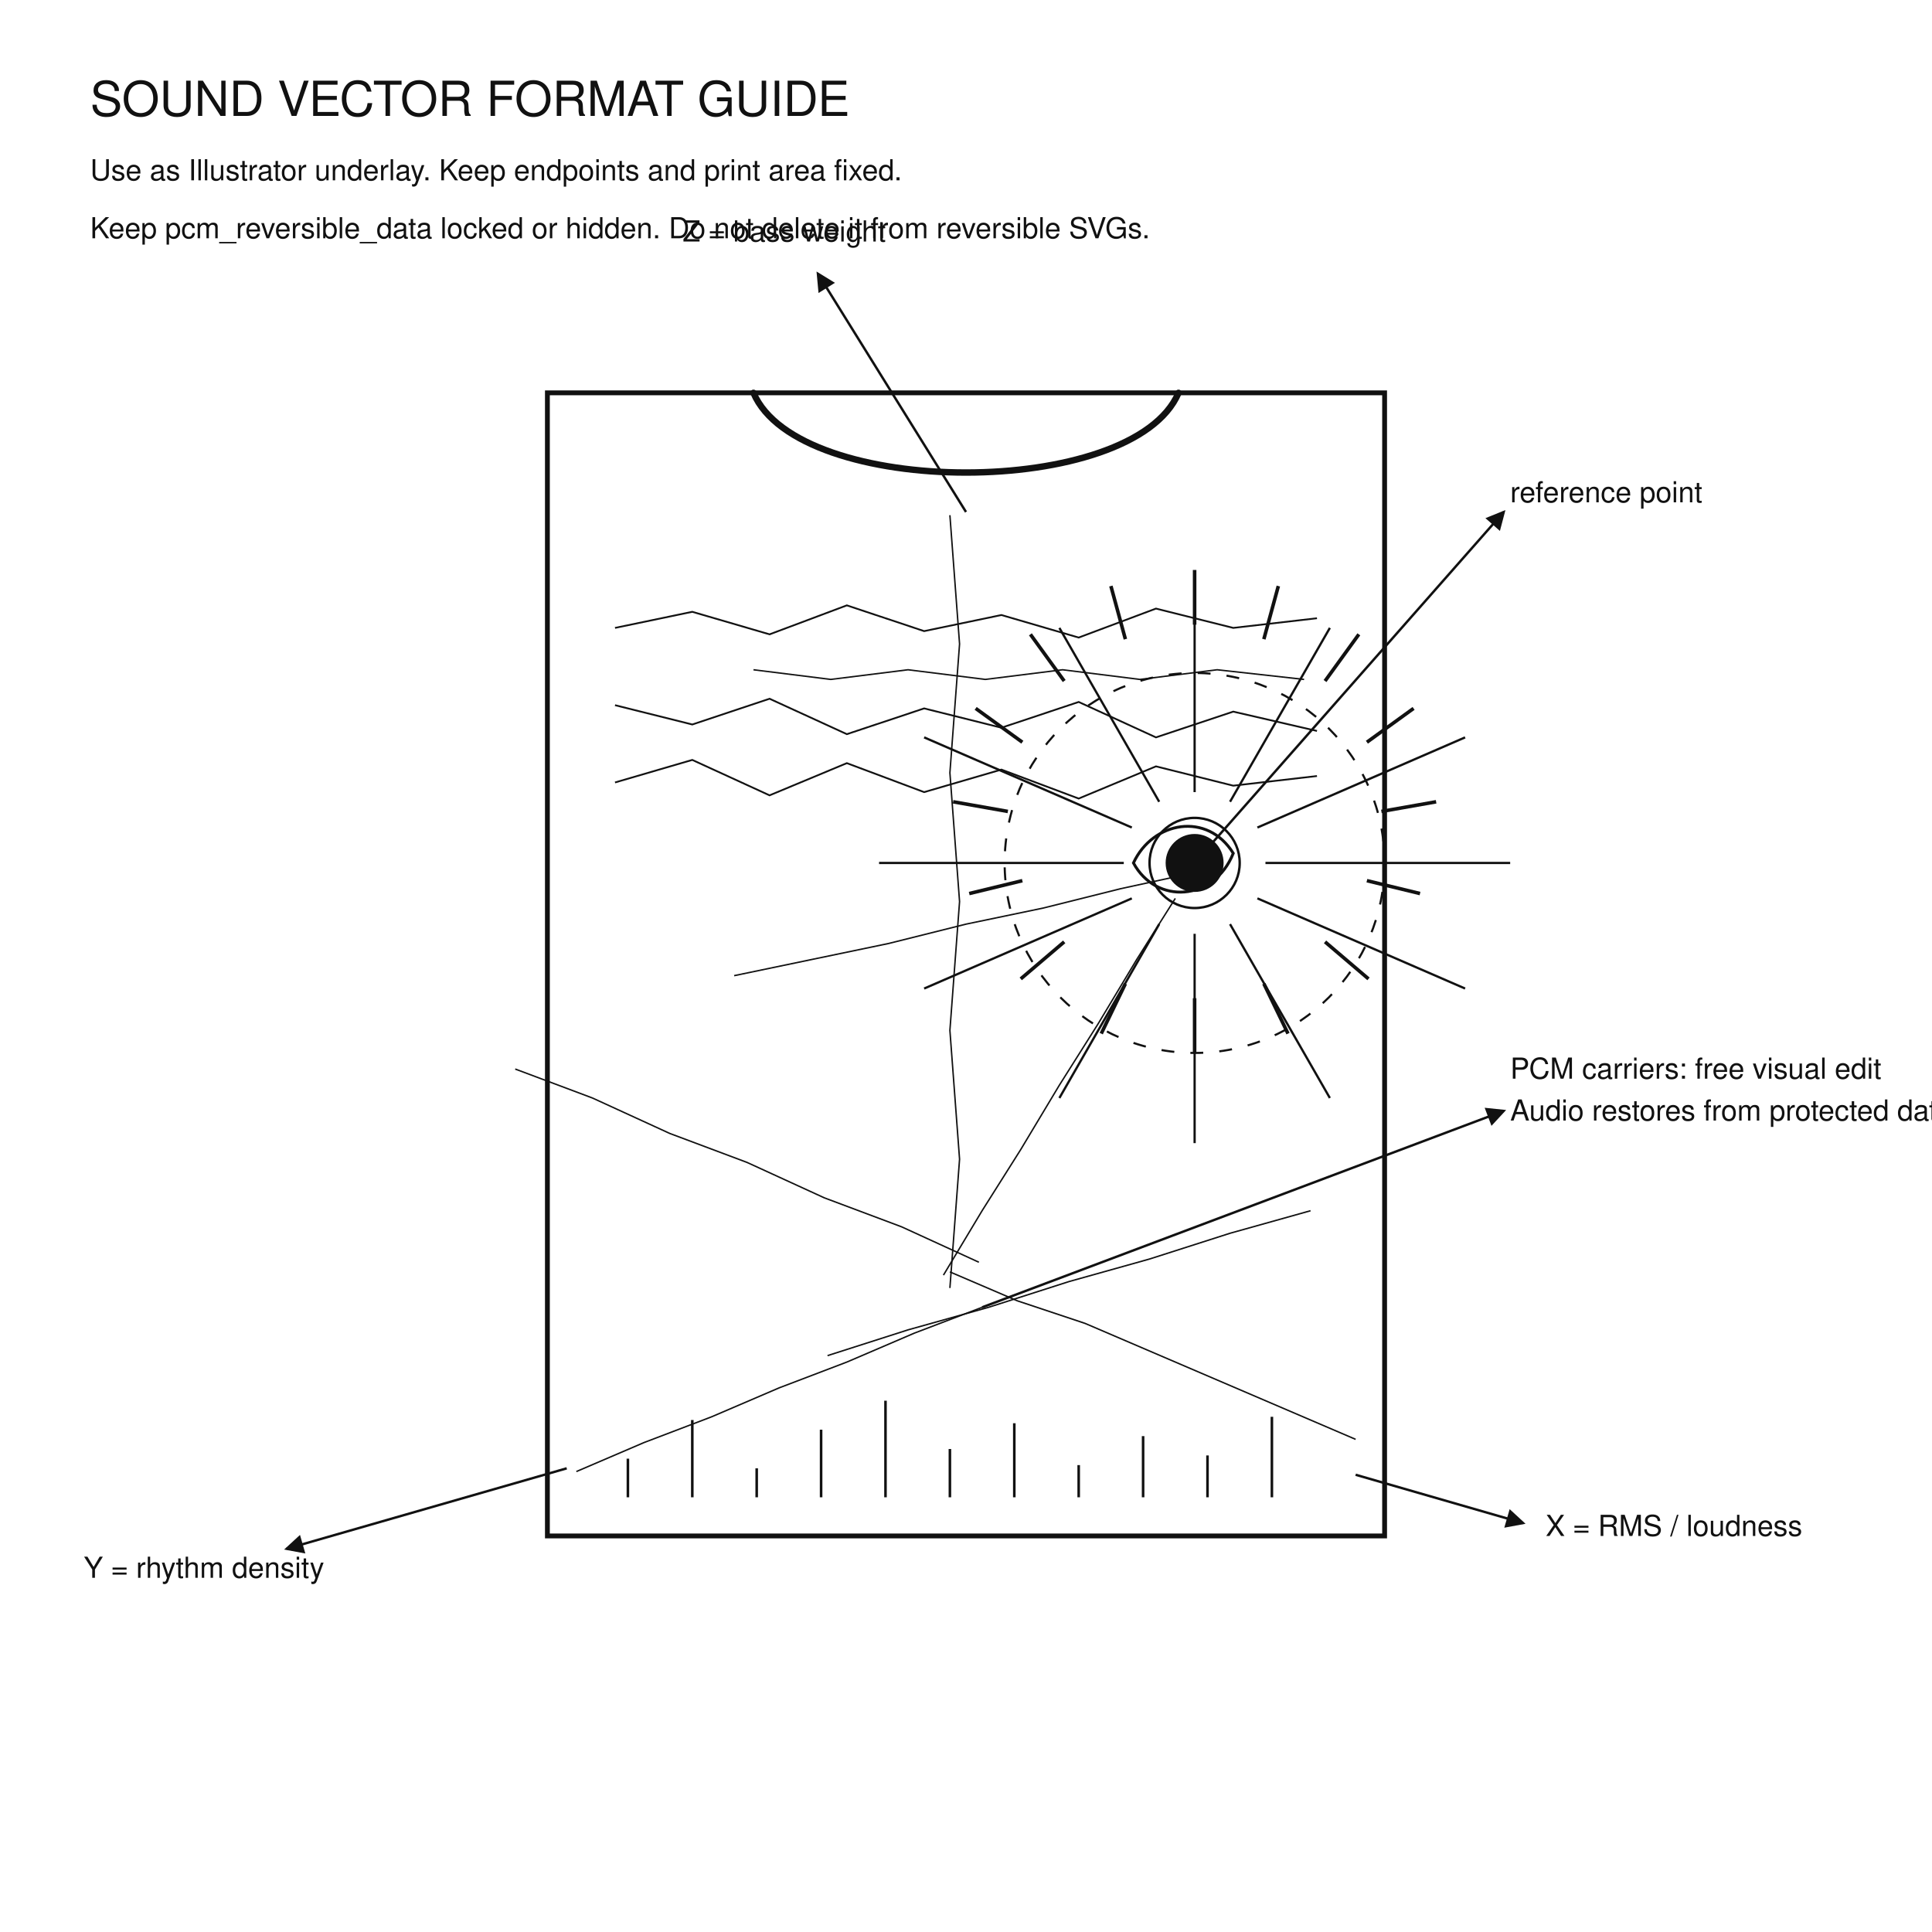
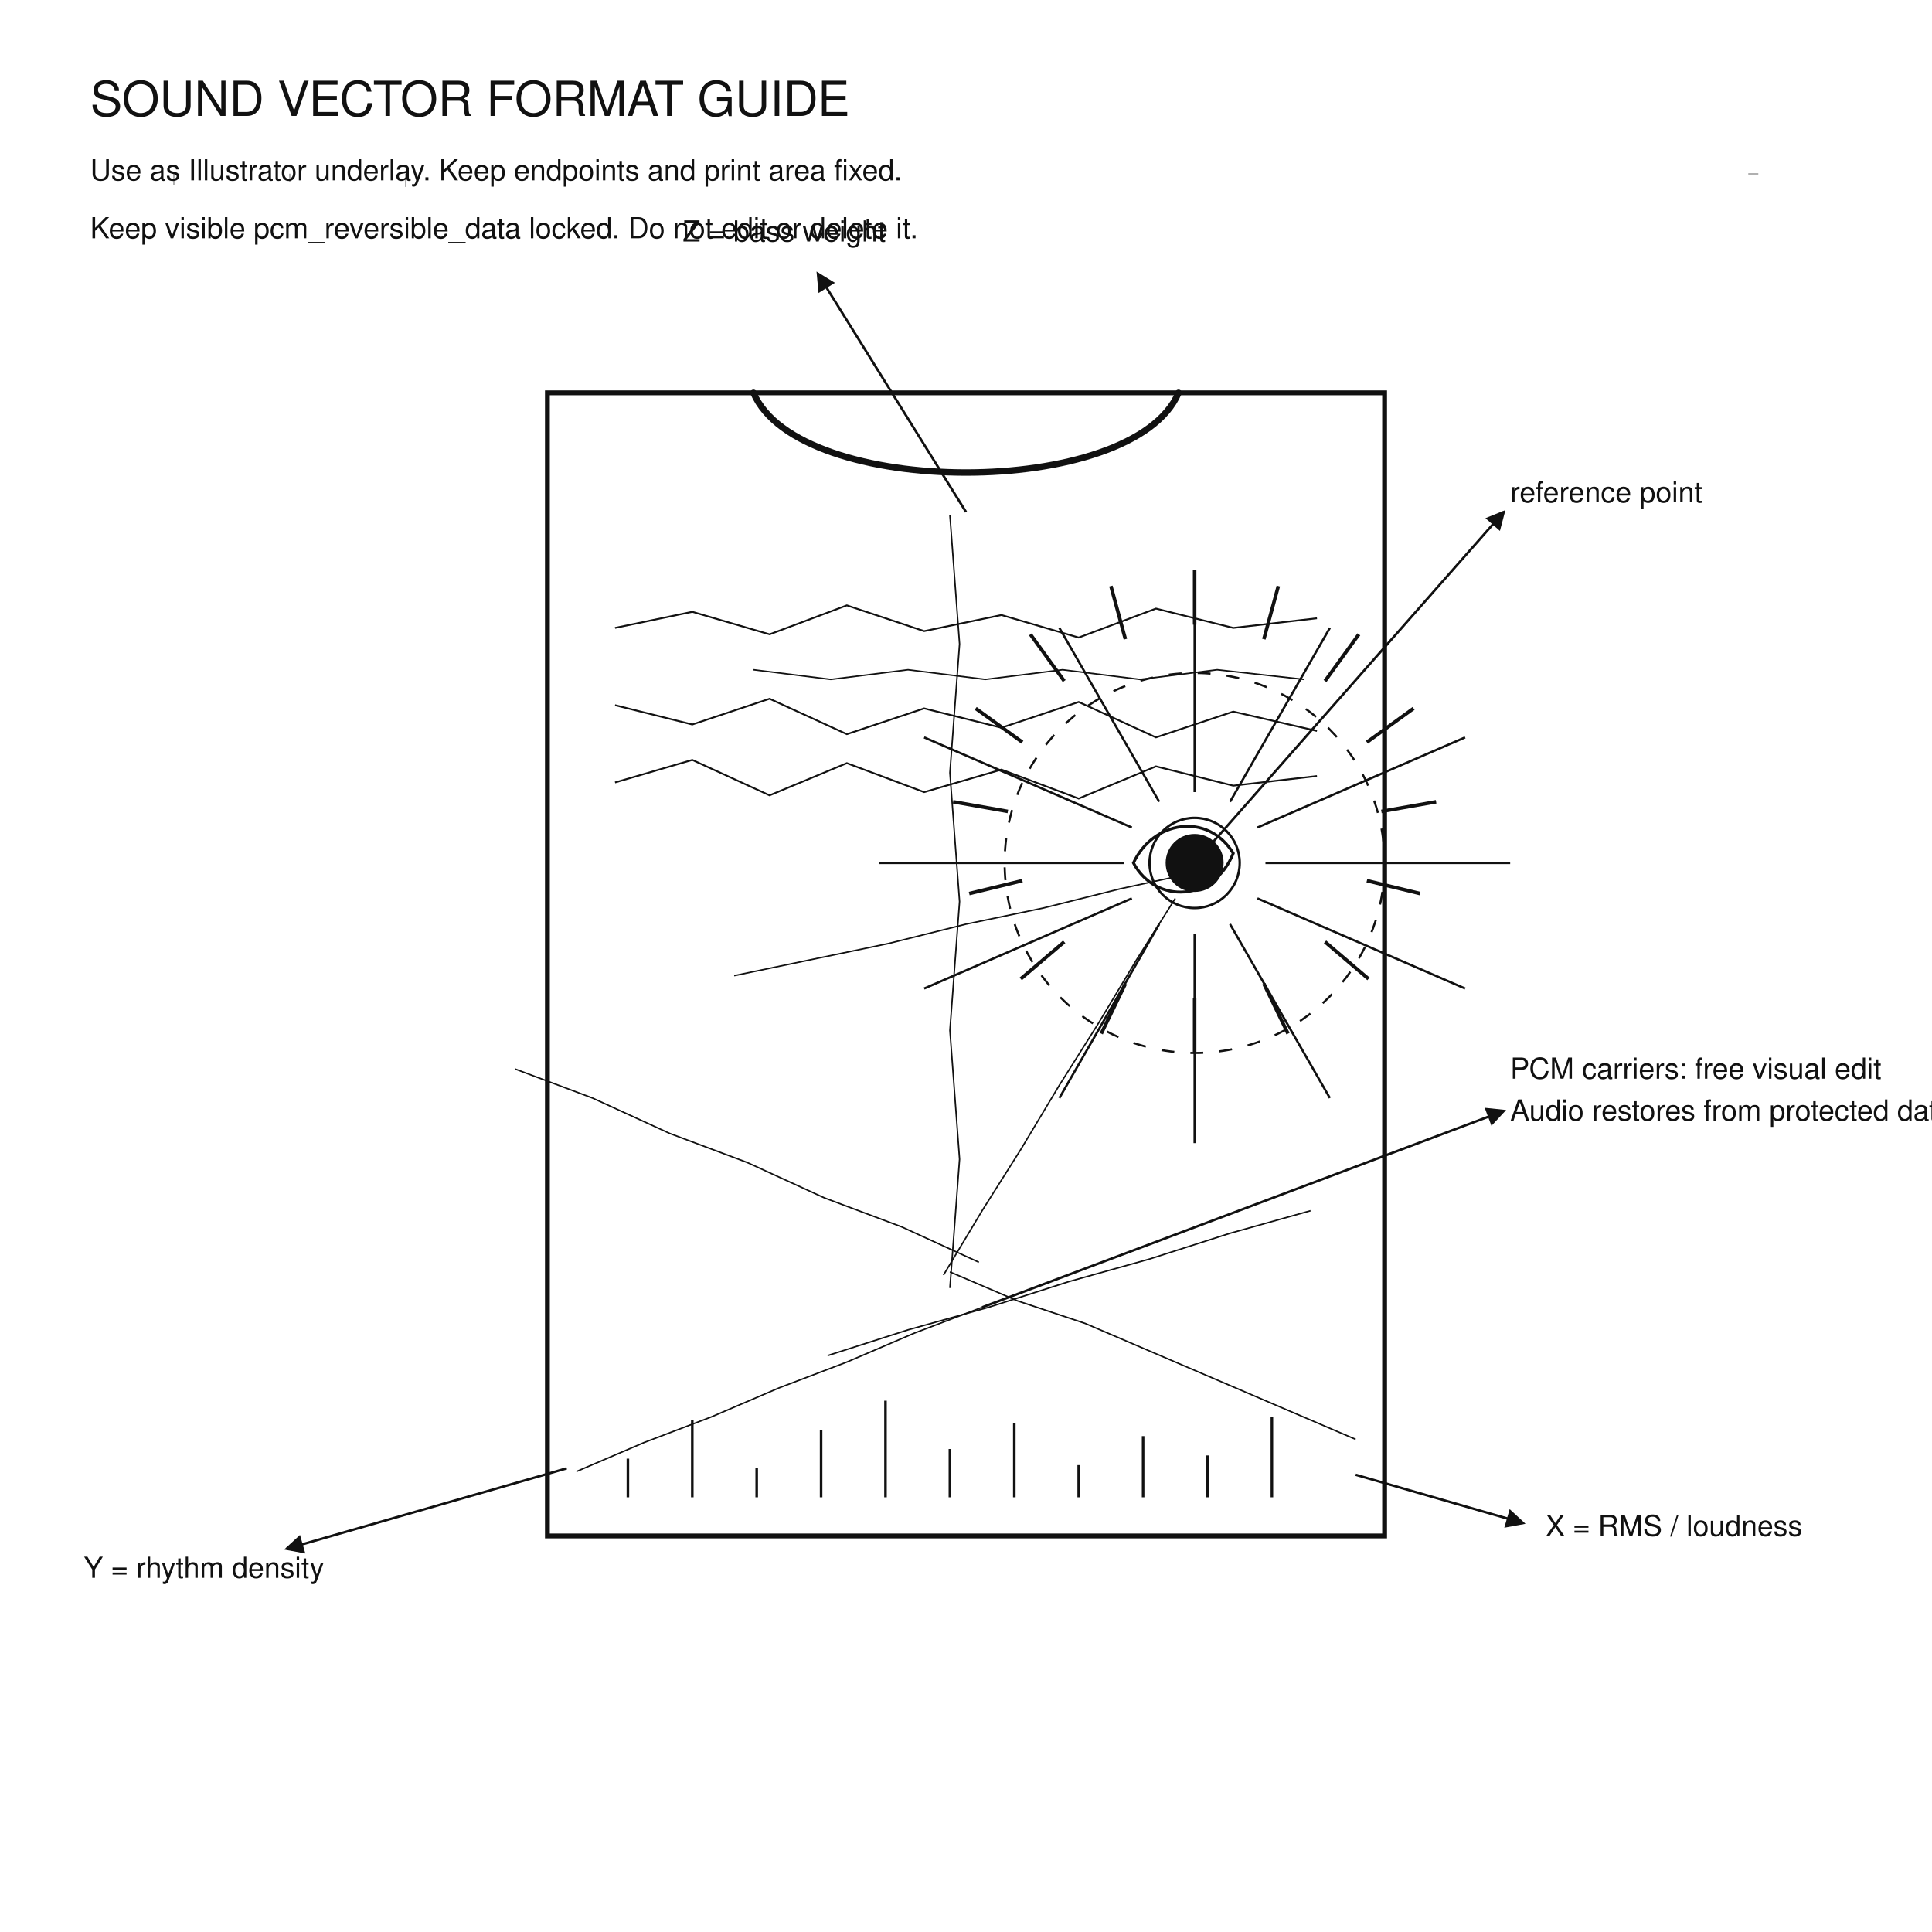
<svg xmlns="http://www.w3.org/2000/svg" viewBox="0 0 1200 1200" role="img" aria-labelledby="title desc">
  <defs>
    <marker id="arrow" viewBox="0 0 12 12" refX="10.4" refY="6" markerWidth="8" markerHeight="8" orient="auto">
      <path d="M0 0 L12 6 L0 12 Z" fill="#111" />
    </marker>
  </defs>
  <g id="print_area" data-layer="print_area">
    <rect x="340" y="244" width="520" height="710" fill="none" stroke="#111" stroke-width="3" />
    <path d="M468 244 C496 310 704 310 732 244" fill="none" stroke="#111" stroke-width="4" stroke-linecap="round" />
  </g>
  <g id="axis_structure" data-layer="axis_structure" display="none" aria-hidden="true">
    <circle cx="600" cy="800" r="8" fill="#111" />
    <path d="M600 800 L842 916" fill="none" stroke="#111" stroke-width="3" marker-end="url(#arrow)" data-axis="x-rms" />
    <path d="M600 800 L352 912" fill="none" stroke="#111" stroke-width="3" marker-end="url(#arrow)" data-axis="y-rhythm" />
    <path d="M600 800 L600 318" fill="none" stroke="#111" stroke-width="4.5" marker-end="url(#arrow)" data-axis="z-bass" />
    <path d="M600 800 L308 682" fill="none" stroke="#111" stroke-width="2.8" marker-end="url(#arrow)" data-axis="time" />
    <path d="M600 800 L742 536" fill="none" stroke="#111" stroke-width="5" marker-end="url(#arrow)" data-axis="r-composite" />
    <path d="M456 612 L742 536" fill="none" stroke="#111" stroke-width="2.5" marker-end="url(#arrow)" data-axis="theta-centroid" />
    <path d="M514 852 L814 758" fill="none" stroke="#111" stroke-width="2.5" marker-end="url(#arrow)" data-axis="phi-tempo" />
    <path d="M468 426 L810 426" fill="none" stroke="#111" stroke-width="2.5" marker-end="url(#arrow)" data-axis="chroma-ray" />
  </g>
  <g id="pcm_carriers" data-layer="pcm_carriers" data-encoding="editable-visual-carriers-v1" data-restoration-source="pcm_reversible_data">
    <path d="M590 790 L632 808 L674 822 L716 840 L758 858 L800 876 L842 894" fill="none" stroke="#111" stroke-width="0.9" data-pcm-axis="x-rms" />
    <path d="M610 812 L568 828 L526 846 L484 862 L442 880 L400 896 L358 914" fill="none" stroke="#111" stroke-width="0.9" data-pcm-axis="y-rhythm" />
    <path d="M590 800 L596 720 L590 640 L596 560 L590 480 L596 400 L590 320" fill="none" stroke="#111" stroke-width="0.9" data-pcm-axis="z-bass" />
    <path d="M608 784 L560 762 L512 744 L464 722 L416 704 L368 682 L320 664" fill="none" stroke="#111" stroke-width="0.9" data-pcm-axis="time" />
    <path d="M586 792 L610 752 L634 714 L658 674 L682 636 L706 596 L730 558" fill="none" stroke="#111" stroke-width="0.9" data-pcm-axis="r-composite" />
    <path d="M456 606 L504 596 L552 586 L600 574 L648 564 L696 552 L742 542" fill="none" stroke="#111" stroke-width="0.9" data-pcm-axis="theta-centroid" />
    <path d="M514 842 L564 826 L614 812 L664 796 L714 782 L764 766 L814 752" fill="none" stroke="#111" stroke-width="0.9" data-pcm-axis="phi-tempo" />
    <path d="M468 416 L516 422 L564 416 L612 422 L660 416 L708 422 L756 416 L810 422" fill="none" stroke="#111" stroke-width="0.9" data-pcm-axis="chroma-ray" />
  </g>
  <g id="waveform_guides" data-layer="waveform_guides">
    <path d="M382 390 L430 380 L478 394 L526 376 L574 392 L622 382 L670 396 L718 378 L766 390 L818 384" fill="none" stroke="#111" stroke-width="1.1" />
    <path d="M382 438 L430 450 L478 434 L526 456 L574 440 L622 452 L670 436 L718 458 L766 442 L818 454" fill="none" stroke="#111" stroke-width="1.1" />
    <path d="M382 486 L430 472 L478 494 L526 474 L574 492 L622 478 L670 496 L718 476 L766 488 L818 482" fill="none" stroke="#111" stroke-width="1.1" />
  </g>
  <g id="spectral_guides" data-layer="spectral_guides">
    <path d="M390 930 L390 906 M430 930 L430 882 M470 930 L470 912 M510 930 L510 888 M550 930 L550 870 M590 930 L590 900 M630 930 L630 884 M670 930 L670 910 M710 930 L710 892 M750 930 L750 904 M790 930 L790 880" fill="none" stroke="#111" stroke-width="1.6" />
  </g>
  <g id="chroma_guides" data-layer="chroma_guides">
    <circle cx="742" cy="536" r="28" fill="none" stroke="#111" stroke-width="1.5" />
    <path d="M742 492 L742 360 M764 498 L826 390 M781 514 L910 458 M786 536 L938 536 M781 558 L910 614 M764 574 L826 682 M742 580 L742 710 M720 574 L658 682 M703 558 L574 614 M698 536 L546 536 M703 514 L574 458 M720 498 L658 390" fill="none" stroke="#111" stroke-width="1.4" />
  </g>
  <g id="onset_tempo_guides" data-layer="onset_tempo_guides">
    <circle cx="742" cy="536" r="118" fill="none" stroke="#111" stroke-width="1.3" stroke-dasharray="8 10" />
    <path d="M742 388 L742 354 M785 397 L794 364 M823 423 L844 394 M849 461 L878 440 M858 504 L892 498 M849 547 L882 555 M823 585 L850 608 M785 611 L800 642 M742 620 L742 654 M699 611 L684 642 M661 585 L634 608 M635 547 L602 555 M626 504 L592 498 M635 461 L606 440 M661 423 L640 394 M699 397 L690 364" fill="none" stroke="#111" stroke-width="2.2" />
  </g>
  <g id="reference_point" data-layer="reference_point">
    <circle cx="742" cy="536" r="18" fill="#111" />
    <path d="M704 536 C716 510 750 504 766 530 C754 560 718 562 704 536 Z" fill="none" stroke="#111" stroke-width="1.8" />
  </g>
-   <g id="pcm_reversible_data" data-layer="pcm_reversible_data" display="none" data-encoding="template-protected-placeholder-v1" data-restoration-role="protected-audio-data" data-edit-policy="lock-or-hide-do-not-edit">
-     <path d="M64 64 L198 64 L332 64 L466 64 L600 64 L734 64 L868 64 L1002 64 L1136 64" fill="none" stroke="#111" stroke-width="0.2" data-pcm-row="0" data-placeholder="true" />
+   <g id="pcm_reversible_data" data-layer="pcm_reversible_data" data-encoding="template-visible-protected-seal-band-v1" data-restoration-role="protected-audio-data" data-edit-policy="lock-do-not-edit">
+     <line x1="108" y1="108" x2="108" y2="115" stroke="#111" stroke-width="0.32" stroke-linecap="round" data-placeholder="true" />
+     <line x1="180" y1="108" x2="180" y2="113" stroke="#111" stroke-width="0.32" stroke-linecap="round" data-placeholder="true" />
+     <line x1="252" y1="108" x2="252" y2="116" stroke="#111" stroke-width="0.32" stroke-linecap="round" data-placeholder="true" />
+     <line x1="1092" y1="108" x2="1086" y2="108" stroke="#111" stroke-width="0.32" stroke-linecap="round" data-placeholder="true" />
  </g>
  <g id="notes_for_designer" data-layer="notes_for_designer">
    <path d="M842 916 L946 946" fill="none" stroke="#111" stroke-width="1.5" marker-end="url(#arrow)" />
    <text x="960" y="954" fill="#111" font-family="Helvetica, Arial, sans-serif" font-size="18">X = RMS / loudness</text>
    <path d="M352 912 L178 962" fill="none" stroke="#111" stroke-width="1.5" marker-end="url(#arrow)" />
    <text x="52" y="980" fill="#111" font-family="Helvetica, Arial, sans-serif" font-size="18">Y = rhythm density</text>
    <path d="M600 318 L508 170" fill="none" stroke="#111" stroke-width="1.5" marker-end="url(#arrow)" />
    <text x="424" y="150" fill="#111" font-family="Helvetica, Arial, sans-serif" font-size="18">Z = bass weight</text>
    <path d="M742 536 L934 318" fill="none" stroke="#111" stroke-width="1.5" marker-end="url(#arrow)" />
    <text x="938" y="312" fill="#111" font-family="Helvetica, Arial, sans-serif" font-size="18">reference point</text>
    <path d="M610 812 L934 690" fill="none" stroke="#111" stroke-width="1.5" marker-end="url(#arrow)" />
    <text x="938" y="670" fill="#111" font-family="Helvetica, Arial, sans-serif" font-size="18">PCM carriers: free visual edit</text>
    <text x="938" y="696" fill="#111" font-family="Helvetica, Arial, sans-serif" font-size="18">Audio restores from protected data</text>
    <text x="56" y="72" fill="#111" font-family="Helvetica, Arial, sans-serif" font-size="30">SOUND VECTOR FORMAT GUIDE</text>
    <text x="56" y="112" fill="#111" font-family="Helvetica, Arial, sans-serif" font-size="18">Use as Illustrator underlay. Keep endpoints and print area fixed.</text>
-     <text x="56" y="148" fill="#111" font-family="Helvetica, Arial, sans-serif" font-size="18">Keep pcm_reversible_data locked or hidden. Do not delete it from reversible SVGs.</text>
+     <text x="56" y="148" fill="#111" font-family="Helvetica, Arial, sans-serif" font-size="18">Keep visible pcm_reversible_data locked. Do not edit or delete it.</text>
  </g>
</svg>
